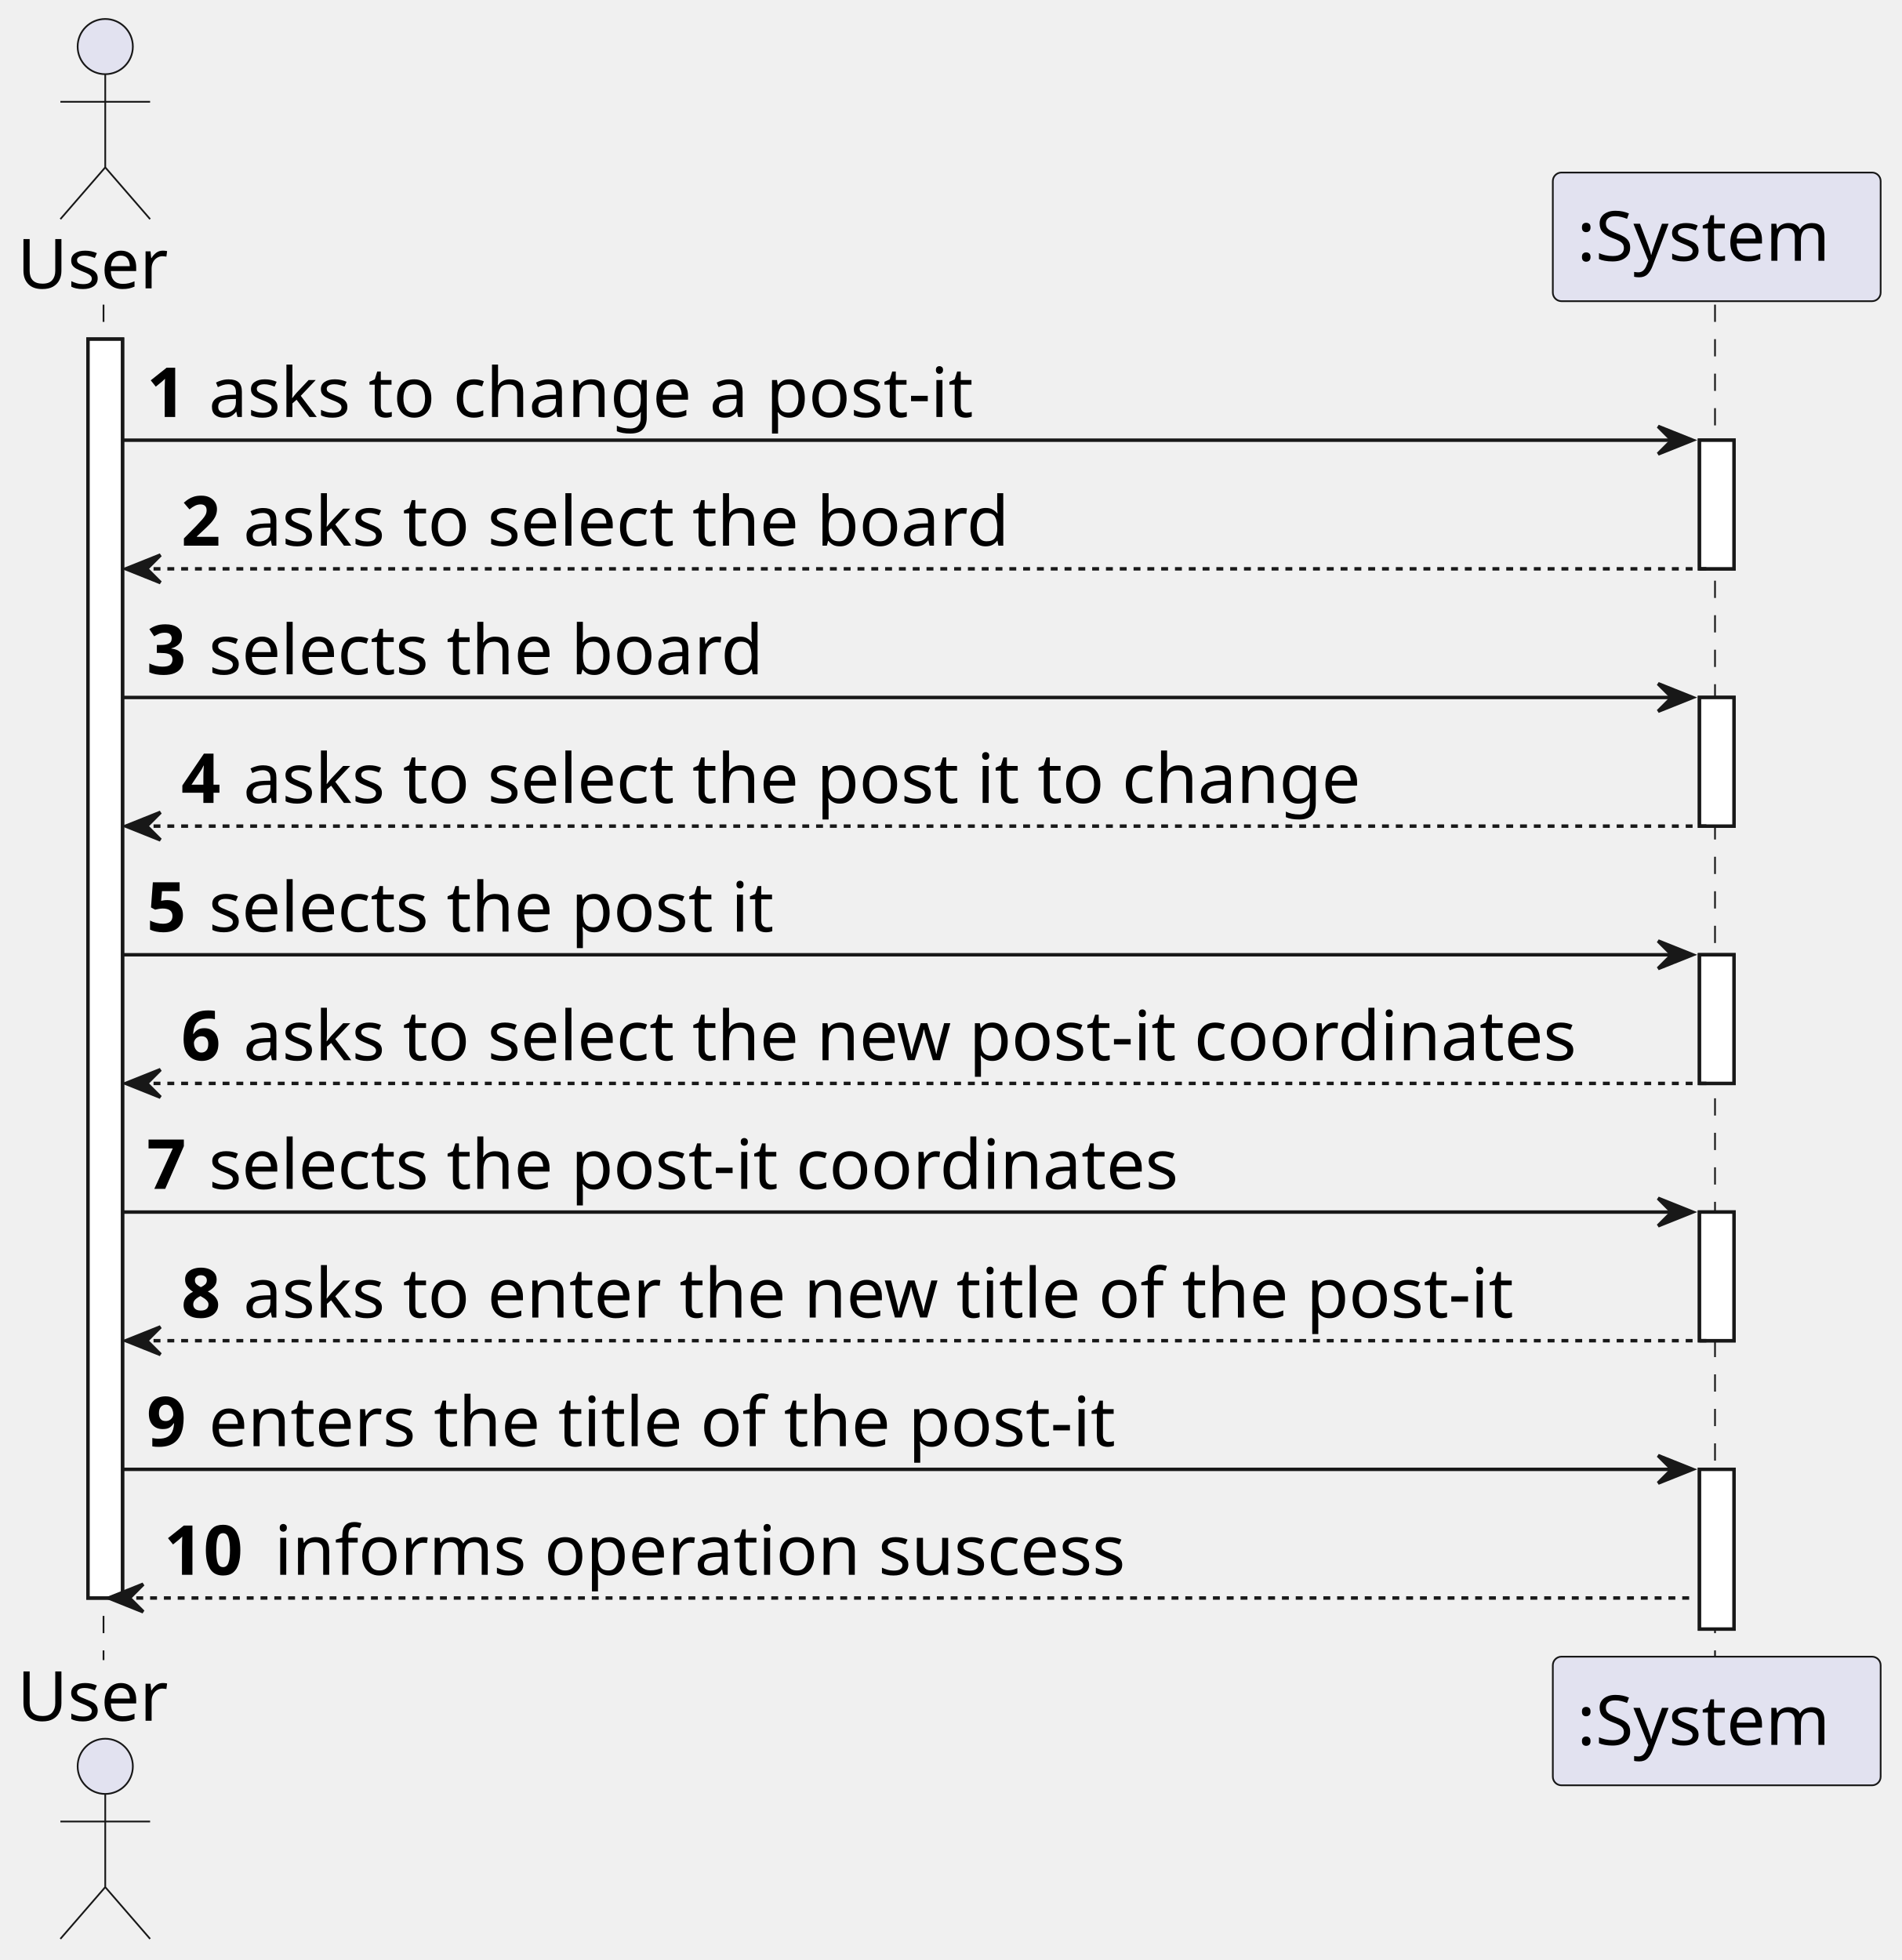
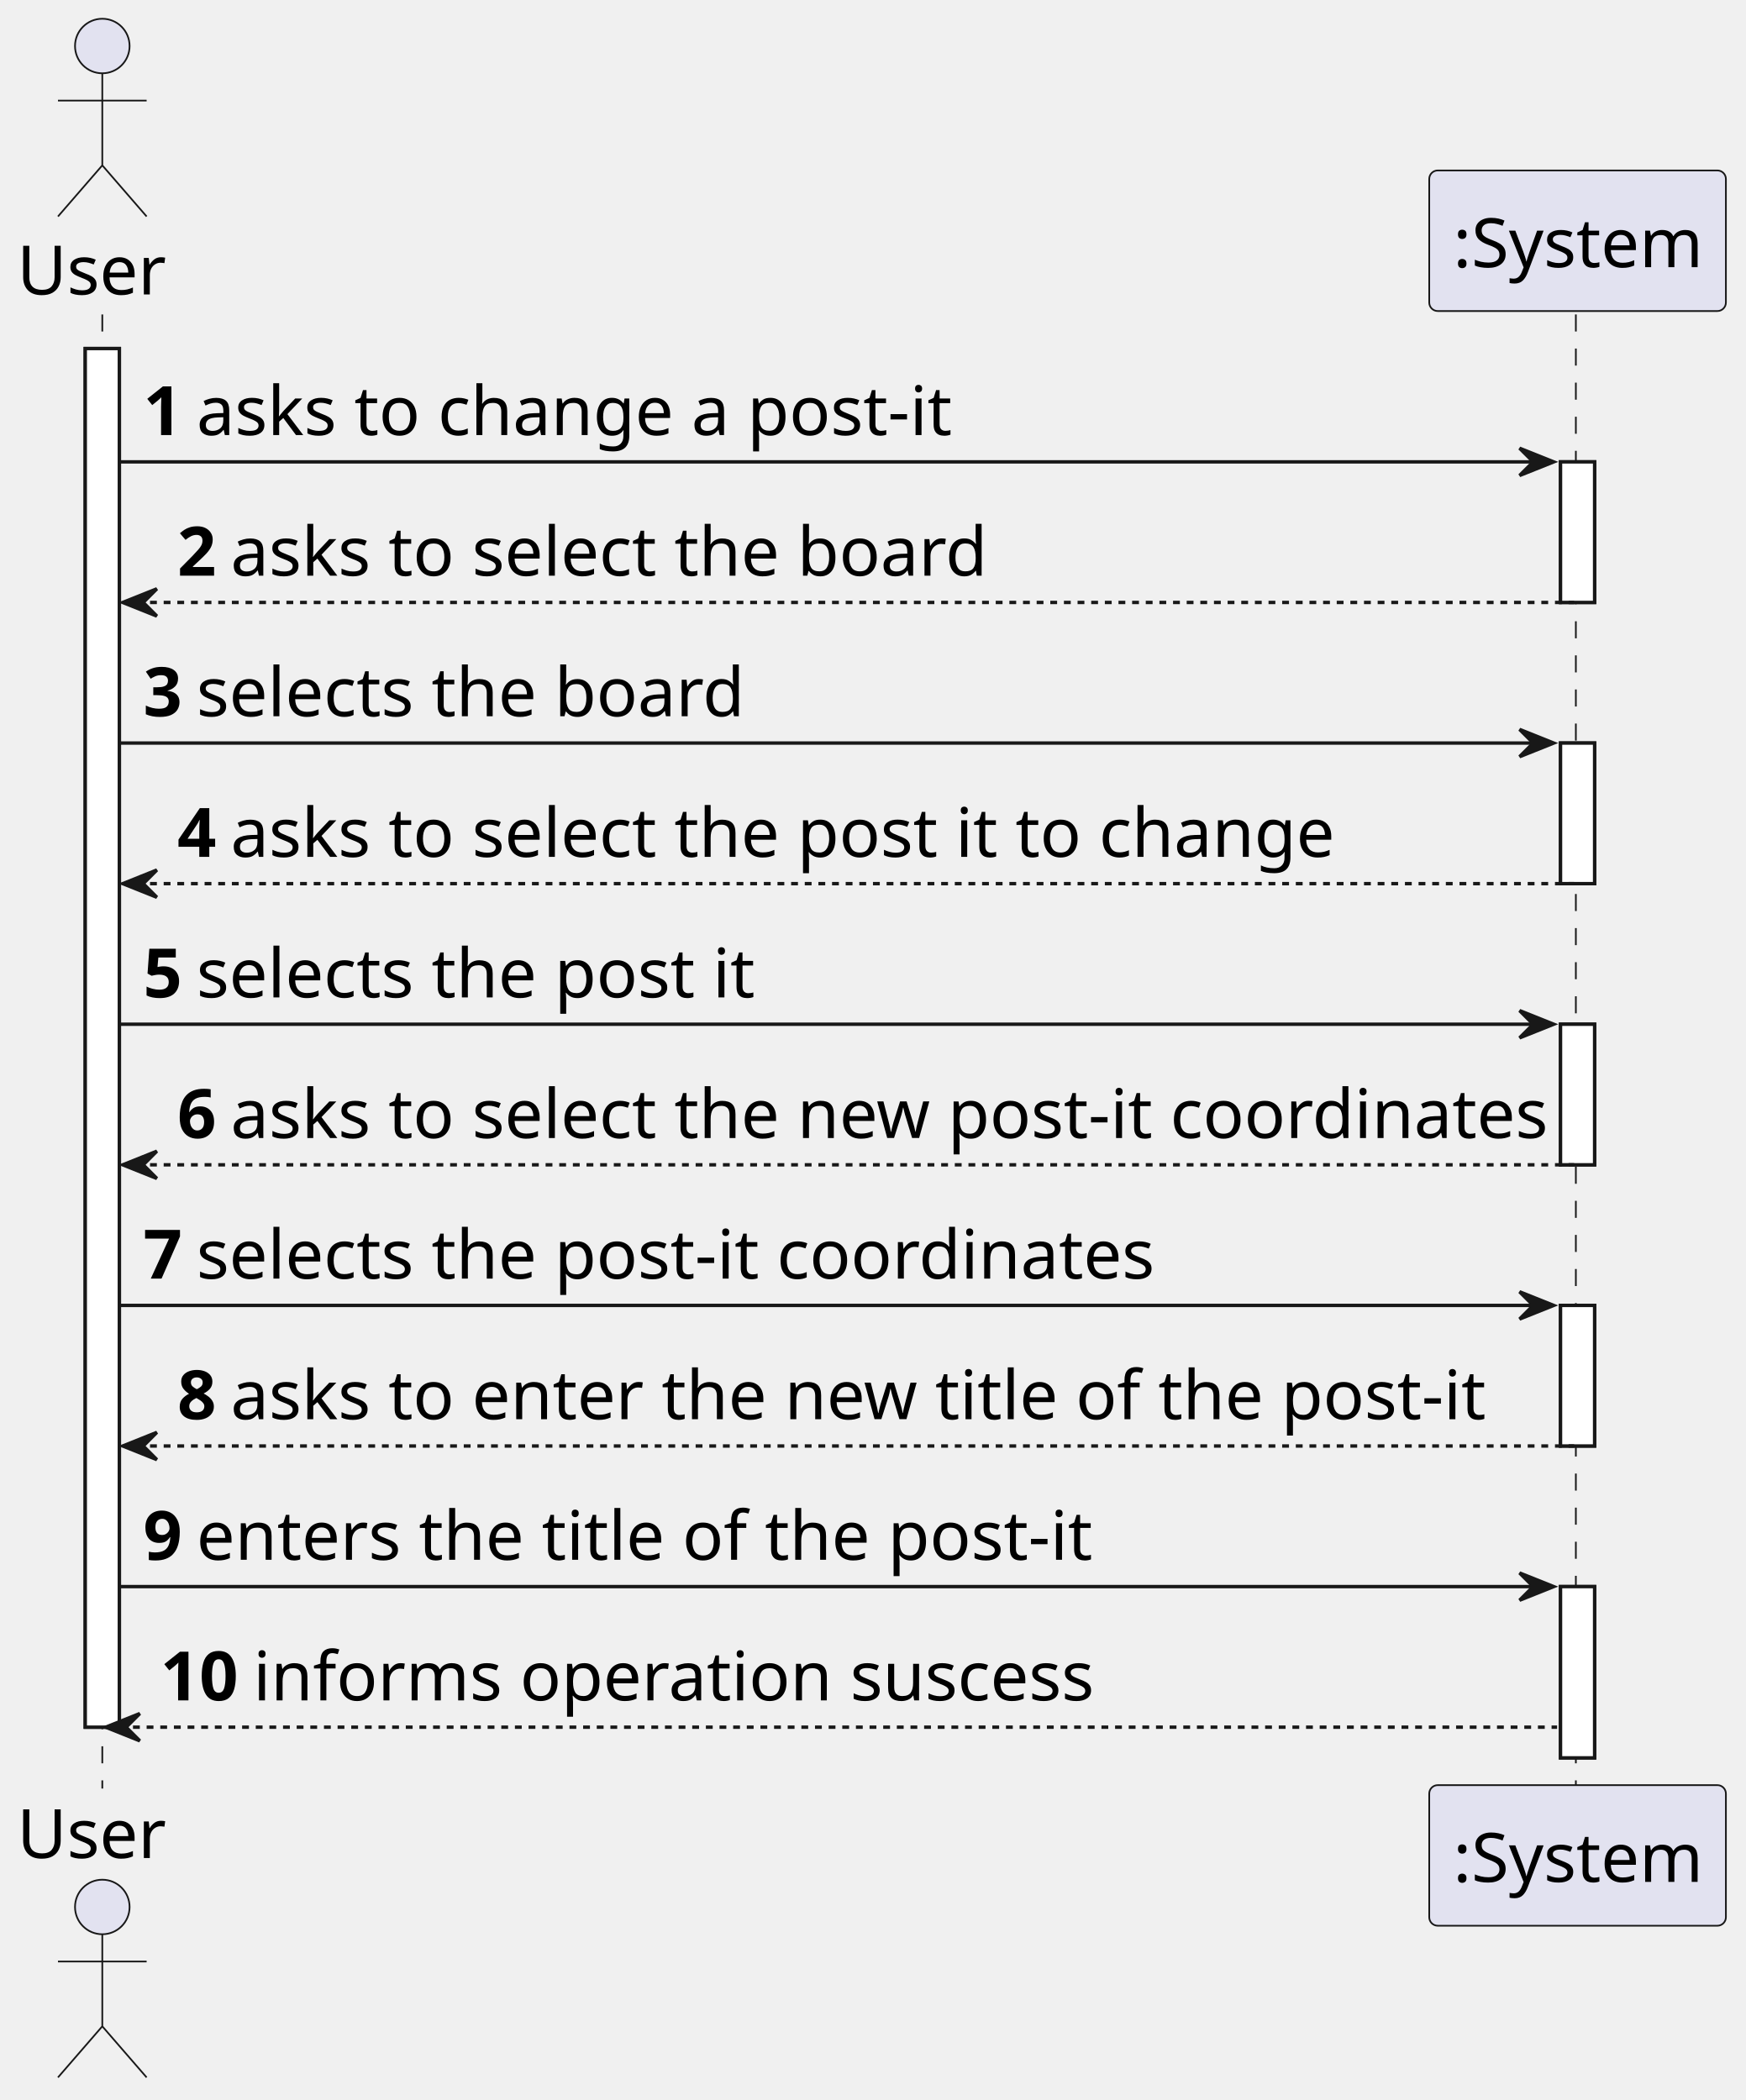
- <svg xmlns="http://www.w3.org/2000/svg" contentStyleType="text/css" height="568px" preserveAspectRatio="none" style="width:551px;height:568px;background:#FFFFFF;" version="1.1" viewBox="0 0 551 568" width="551px" zoomAndPan="magnify">
+ <svg xmlns="http://www.w3.org/2000/svg" contentStyleType="text/css" height="616px" preserveAspectRatio="none" style="width:512px;height:616px;background:#FFFFFF;" version="1.1" viewBox="0 0 512 616" width="512px" zoomAndPan="magnify">
  <defs />
  <g>
-     <rect fill="#FFFFFF" height="364.812" style="stroke:#181818;stroke-width:1.0;" width="10" x="25.5" y="98.281" />
-     <rect fill="#FFFFFF" height="37.281" style="stroke:#181818;stroke-width:1.0;" width="10" x="492.5" y="127.562" />
-     <rect fill="#FFFFFF" height="37.281" style="stroke:#181818;stroke-width:1.0;" width="10" x="492.5" y="202.125" />
-     <rect fill="#FFFFFF" height="37.281" style="stroke:#181818;stroke-width:1.0;" width="10" x="492.5" y="276.688" />
-     <rect fill="#FFFFFF" height="37.281" style="stroke:#181818;stroke-width:1.0;" width="10" x="492.5" y="351.25" />
-     <rect fill="#FFFFFF" height="46.281" style="stroke:#181818;stroke-width:1.0;" width="10" x="492.5" y="425.812" />
-     <line style="stroke:#181818;stroke-width:0.5;stroke-dasharray:5.0,5.0;" x1="30" x2="30" y1="88.281" y2="481.094" />
-     <line style="stroke:#181818;stroke-width:0.5;stroke-dasharray:5.0,5.0;" x1="497" x2="497" y1="88.281" y2="481.094" />
-     <text fill="#000000" font-family="sans-serif" font-size="20" lengthAdjust="spacing" textLength="45" x="5" y="83.564">User</text>
-     <ellipse cx="30.5" cy="13.5" fill="#E2E2F0" rx="8" ry="8" style="stroke:#181818;stroke-width:0.5;" />
-     <path d="M30.5,21.5 L30.5,48.5 M17.5,29.5 L43.5,29.5 M30.5,48.5 L17.5,63.5 M30.5,48.5 L43.5,63.5 " fill="none" style="stroke:#181818;stroke-width:0.5;" />
-     <text fill="#000000" font-family="sans-serif" font-size="20" lengthAdjust="spacing" textLength="45" x="5" y="498.658">User</text>
-     <ellipse cx="30.5" cy="511.875" fill="#E2E2F0" rx="8" ry="8" style="stroke:#181818;stroke-width:0.5;" />
-     <path d="M30.5,519.875 L30.5,546.875 M17.5,527.875 L43.5,527.875 M30.5,546.875 L17.5,561.875 M30.5,546.875 L43.5,561.875 " fill="none" style="stroke:#181818;stroke-width:0.5;" />
-     <rect fill="#E2E2F0" height="37.281" rx="2.5" ry="2.5" style="stroke:#181818;stroke-width:0.5;" width="95" x="450" y="50" />
-     <text fill="#000000" font-family="sans-serif" font-size="20" lengthAdjust="spacing" textLength="81" x="457" y="75.564">:System</text>
-     <rect fill="#E2E2F0" height="37.281" rx="2.5" ry="2.5" style="stroke:#181818;stroke-width:0.5;" width="95" x="450" y="480.094" />
-     <text fill="#000000" font-family="sans-serif" font-size="20" lengthAdjust="spacing" textLength="81" x="457" y="505.658">:System</text>
-     <rect fill="#FFFFFF" height="364.812" style="stroke:#181818;stroke-width:1.0;" width="10" x="25.5" y="98.281" />
-     <rect fill="#FFFFFF" height="37.281" style="stroke:#181818;stroke-width:1.0;" width="10" x="492.5" y="127.562" />
-     <rect fill="#FFFFFF" height="37.281" style="stroke:#181818;stroke-width:1.0;" width="10" x="492.5" y="202.125" />
-     <rect fill="#FFFFFF" height="37.281" style="stroke:#181818;stroke-width:1.0;" width="10" x="492.5" y="276.688" />
-     <rect fill="#FFFFFF" height="37.281" style="stroke:#181818;stroke-width:1.0;" width="10" x="492.5" y="351.25" />
-     <rect fill="#FFFFFF" height="46.281" style="stroke:#181818;stroke-width:1.0;" width="10" x="492.5" y="425.812" />
-     <polygon fill="#181818" points="480.5,123.562,490.5,127.562,480.5,131.562,484.5,127.562" style="stroke:#181818;stroke-width:1.0;" />
-     <line style="stroke:#181818;stroke-width:1.0;" x1="35.5" x2="486.5" y1="127.562" y2="127.562" />
-     <text fill="#000000" font-family="sans-serif" font-size="20" font-weight="bold" lengthAdjust="spacing" textLength="14" x="42.5" y="120.846">1</text>
-     <text fill="#000000" font-family="sans-serif" font-size="20" lengthAdjust="spacing" textLength="238" x="60.5" y="120.846">asks to change a post-it</text>
-     <polygon fill="#181818" points="46.5,160.844,36.5,164.844,46.5,168.844,42.5,164.844" style="stroke:#181818;stroke-width:1.0;" />
-     <line style="stroke:#181818;stroke-width:1.0;stroke-dasharray:2.0,2.0;" x1="40.5" x2="496.5" y1="164.844" y2="164.844" />
-     <text fill="#000000" font-family="sans-serif" font-size="20" font-weight="bold" lengthAdjust="spacing" textLength="14" x="52.5" y="158.127">2</text>
-     <text fill="#000000" font-family="sans-serif" font-size="20" lengthAdjust="spacing" textLength="238" x="70.5" y="158.127">asks to select the board</text>
-     <polygon fill="#181818" points="480.5,198.125,490.5,202.125,480.5,206.125,484.5,202.125" style="stroke:#181818;stroke-width:1.0;" />
-     <line style="stroke:#181818;stroke-width:1.0;" x1="35.5" x2="486.5" y1="202.125" y2="202.125" />
-     <text fill="#000000" font-family="sans-serif" font-size="20" font-weight="bold" lengthAdjust="spacing" textLength="14" x="42.5" y="195.408">3</text>
-     <text fill="#000000" font-family="sans-serif" font-size="20" lengthAdjust="spacing" textLength="172" x="60.5" y="195.408">selects the board</text>
-     <polygon fill="#181818" points="46.5,235.406,36.5,239.406,46.5,243.406,42.5,239.406" style="stroke:#181818;stroke-width:1.0;" />
-     <line style="stroke:#181818;stroke-width:1.0;stroke-dasharray:2.0,2.0;" x1="40.5" x2="496.5" y1="239.406" y2="239.406" />
-     <text fill="#000000" font-family="sans-serif" font-size="20" font-weight="bold" lengthAdjust="spacing" textLength="14" x="52.5" y="232.69">4</text>
-     <text fill="#000000" font-family="sans-serif" font-size="20" lengthAdjust="spacing" textLength="349" x="70.5" y="232.69">asks to select the post it to change</text>
-     <polygon fill="#181818" points="480.5,272.688,490.5,276.688,480.5,280.688,484.5,276.688" style="stroke:#181818;stroke-width:1.0;" />
-     <line style="stroke:#181818;stroke-width:1.0;" x1="35.5" x2="486.5" y1="276.688" y2="276.688" />
-     <text fill="#000000" font-family="sans-serif" font-size="20" font-weight="bold" lengthAdjust="spacing" textLength="14" x="42.5" y="269.971">5</text>
-     <text fill="#000000" font-family="sans-serif" font-size="20" lengthAdjust="spacing" textLength="177" x="60.5" y="269.971">selects the post it</text>
-     <polygon fill="#181818" points="46.5,309.969,36.5,313.969,46.5,317.969,42.5,313.969" style="stroke:#181818;stroke-width:1.0;" />
-     <line style="stroke:#181818;stroke-width:1.0;stroke-dasharray:2.0,2.0;" x1="40.5" x2="496.5" y1="313.969" y2="313.969" />
-     <text fill="#000000" font-family="sans-serif" font-size="20" font-weight="bold" lengthAdjust="spacing" textLength="14" x="52.5" y="307.252">6</text>
-     <text fill="#000000" font-family="sans-serif" font-size="20" lengthAdjust="spacing" textLength="415" x="70.5" y="307.252">asks to select the new post-it coordinates</text>
-     <polygon fill="#181818" points="480.5,347.25,490.5,351.25,480.5,355.25,484.5,351.25" style="stroke:#181818;stroke-width:1.0;" />
-     <line style="stroke:#181818;stroke-width:1.0;" x1="35.5" x2="486.5" y1="351.25" y2="351.25" />
-     <text fill="#000000" font-family="sans-serif" font-size="20" font-weight="bold" lengthAdjust="spacing" textLength="14" x="42.5" y="344.533">7</text>
-     <text fill="#000000" font-family="sans-serif" font-size="20" lengthAdjust="spacing" textLength="301" x="60.5" y="344.533">selects the post-it coordinates</text>
-     <polygon fill="#181818" points="46.5,384.531,36.5,388.531,46.5,392.531,42.5,388.531" style="stroke:#181818;stroke-width:1.0;" />
-     <line style="stroke:#181818;stroke-width:1.0;stroke-dasharray:2.0,2.0;" x1="40.5" x2="496.5" y1="388.531" y2="388.531" />
-     <text fill="#000000" font-family="sans-serif" font-size="20" font-weight="bold" lengthAdjust="spacing" textLength="14" x="52.5" y="381.815">8</text>
-     <text fill="#000000" font-family="sans-serif" font-size="20" lengthAdjust="spacing" textLength="396" x="70.5" y="381.815">asks to enter the new title of the post-it</text>
-     <polygon fill="#181818" points="480.5,421.812,490.5,425.812,480.5,429.812,484.5,425.812" style="stroke:#181818;stroke-width:1.0;" />
-     <line style="stroke:#181818;stroke-width:1.0;" x1="35.5" x2="486.5" y1="425.812" y2="425.812" />
-     <text fill="#000000" font-family="sans-serif" font-size="20" font-weight="bold" lengthAdjust="spacing" textLength="14" x="42.5" y="419.096">9</text>
-     <text fill="#000000" font-family="sans-serif" font-size="20" lengthAdjust="spacing" textLength="282" x="60.5" y="419.096">enters the title of the post-it</text>
-     <polygon fill="#181818" points="41.5,459.094,31.5,463.094,41.5,467.094,37.5,463.094" style="stroke:#181818;stroke-width:1.0;" />
-     <line style="stroke:#181818;stroke-width:1.0;stroke-dasharray:2.0,2.0;" x1="35.5" x2="491.5" y1="463.094" y2="463.094" />
-     <text fill="#000000" font-family="sans-serif" font-size="20" font-weight="bold" lengthAdjust="spacing" textLength="28" x="47.5" y="456.377">10</text>
-     <text fill="#000000" font-family="sans-serif" font-size="20" lengthAdjust="spacing" textLength="260" x="79.5" y="456.377">informs operation suscess</text>
+     <rect fill="#FFFFFF" height="404.4" style="stroke:#181818;stroke-width:1.0;" width="10" x="25" y="102.24" />
+     <rect fill="#FFFFFF" height="41.24" style="stroke:#181818;stroke-width:1.0;" width="10" x="457.625" y="135.48" />
+     <rect fill="#FFFFFF" height="41.24" style="stroke:#181818;stroke-width:1.0;" width="10" x="457.625" y="217.96" />
+     <rect fill="#FFFFFF" height="41.24" style="stroke:#181818;stroke-width:1.0;" width="10" x="457.625" y="300.44" />
+     <rect fill="#FFFFFF" height="41.24" style="stroke:#181818;stroke-width:1.0;" width="10" x="457.625" y="382.92" />
+     <rect fill="#FFFFFF" height="50.24" style="stroke:#181818;stroke-width:1.0;" width="10" x="457.625" y="465.4" />
+     <line style="stroke:#181818;stroke-width:0.5;stroke-dasharray:5.0,5.0;" x1="30" x2="30" y1="92.24" y2="524.64" />
+     <line style="stroke:#181818;stroke-width:0.5;stroke-dasharray:5.0,5.0;" x1="462.125" x2="462.125" y1="92.24" y2="524.64" />
+     <text fill="#000000" font-family="sans-serif" font-size="20" lengthAdjust="spacing" textLength="44" x="5" y="86.38">User</text>
+     <ellipse cx="30" cy="13.5" fill="#E2E2F0" rx="8" ry="8" style="stroke:#181818;stroke-width:0.5;" />
+     <path d="M30,21.5 L30,48.5 M17,29.5 L43,29.5 M30,48.5 L17,63.5 M30,48.5 L43,63.5 " fill="none" style="stroke:#181818;stroke-width:0.5;" />
+     <text fill="#000000" font-family="sans-serif" font-size="20" lengthAdjust="spacing" textLength="44" x="5" y="545.02">User</text>
+     <ellipse cx="30" cy="559.38" fill="#E2E2F0" rx="8" ry="8" style="stroke:#181818;stroke-width:0.5;" />
+     <path d="M30,567.38 L30,594.38 M17,575.38 L43,575.38 M30,594.38 L17,609.38 M30,594.38 L43,609.38 " fill="none" style="stroke:#181818;stroke-width:0.5;" />
+     <rect fill="#E2E2F0" height="41.24" rx="2.5" ry="2.5" style="stroke:#181818;stroke-width:0.5;" width="87" x="419.125" y="50" />
+     <text fill="#000000" font-family="sans-serif" font-size="20" lengthAdjust="spacing" textLength="73" x="426.125" y="78.38">:System</text>
+     <rect fill="#E2E2F0" height="41.24" rx="2.5" ry="2.5" style="stroke:#181818;stroke-width:0.5;" width="87" x="419.125" y="523.64" />
+     <text fill="#000000" font-family="sans-serif" font-size="20" lengthAdjust="spacing" textLength="73" x="426.125" y="552.02">:System</text>
+     <rect fill="#FFFFFF" height="404.4" style="stroke:#181818;stroke-width:1.0;" width="10" x="25" y="102.24" />
+     <rect fill="#FFFFFF" height="41.24" style="stroke:#181818;stroke-width:1.0;" width="10" x="457.625" y="135.48" />
+     <rect fill="#FFFFFF" height="41.24" style="stroke:#181818;stroke-width:1.0;" width="10" x="457.625" y="217.96" />
+     <rect fill="#FFFFFF" height="41.24" style="stroke:#181818;stroke-width:1.0;" width="10" x="457.625" y="300.44" />
+     <rect fill="#FFFFFF" height="41.24" style="stroke:#181818;stroke-width:1.0;" width="10" x="457.625" y="382.92" />
+     <rect fill="#FFFFFF" height="50.24" style="stroke:#181818;stroke-width:1.0;" width="10" x="457.625" y="465.4" />
+     <polygon fill="#181818" points="445.625,131.48,455.625,135.48,445.625,139.48,449.625,135.48" style="stroke:#181818;stroke-width:1.0;" />
+     <line style="stroke:#181818;stroke-width:1.0;" x1="35" x2="451.625" y1="135.48" y2="135.48" />
+     <text fill="#000000" font-family="sans-serif" font-size="20" font-weight="bold" lengthAdjust="spacing" textLength="11.625" x="42" y="127.62">1</text>
+     <text fill="#000000" font-family="sans-serif" font-size="20" lengthAdjust="spacing" textLength="219" x="57.625" y="127.62">asks to change a post-it</text>
+     <polygon fill="#181818" points="46,172.72,36,176.72,46,180.72,42,176.72" style="stroke:#181818;stroke-width:1.0;" />
+     <line style="stroke:#181818;stroke-width:1.0;stroke-dasharray:2.0,2.0;" x1="40" x2="461.625" y1="176.72" y2="176.72" />
+     <text fill="#000000" font-family="sans-serif" font-size="20" font-weight="bold" lengthAdjust="spacing" textLength="11.625" x="52" y="168.86">2</text>
+     <text fill="#000000" font-family="sans-serif" font-size="20" lengthAdjust="spacing" textLength="220" x="67.625" y="168.86">asks to select the board</text>
+     <polygon fill="#181818" points="445.625,213.96,455.625,217.96,445.625,221.96,449.625,217.96" style="stroke:#181818;stroke-width:1.0;" />
+     <line style="stroke:#181818;stroke-width:1.0;" x1="35" x2="451.625" y1="217.96" y2="217.96" />
+     <text fill="#000000" font-family="sans-serif" font-size="20" font-weight="bold" lengthAdjust="spacing" textLength="11.625" x="42" y="210.1">3</text>
+     <text fill="#000000" font-family="sans-serif" font-size="20" lengthAdjust="spacing" textLength="159" x="57.625" y="210.1">selects the board</text>
+     <polygon fill="#181818" points="46,255.2,36,259.2,46,263.2,42,259.2" style="stroke:#181818;stroke-width:1.0;" />
+     <line style="stroke:#181818;stroke-width:1.0;stroke-dasharray:2.0,2.0;" x1="40" x2="461.625" y1="259.2" y2="259.2" />
+     <text fill="#000000" font-family="sans-serif" font-size="20" font-weight="bold" lengthAdjust="spacing" textLength="11.625" x="52" y="251.34">4</text>
+     <text fill="#000000" font-family="sans-serif" font-size="20" lengthAdjust="spacing" textLength="320" x="67.625" y="251.34">asks to select the post it to change</text>
+     <polygon fill="#181818" points="445.625,296.44,455.625,300.44,445.625,304.44,449.625,300.44" style="stroke:#181818;stroke-width:1.0;" />
+     <line style="stroke:#181818;stroke-width:1.0;" x1="35" x2="451.625" y1="300.44" y2="300.44" />
+     <text fill="#000000" font-family="sans-serif" font-size="20" font-weight="bold" lengthAdjust="spacing" textLength="11.625" x="42" y="292.58">5</text>
+     <text fill="#000000" font-family="sans-serif" font-size="20" lengthAdjust="spacing" textLength="162" x="57.625" y="292.58">selects the post it</text>
+     <polygon fill="#181818" points="46,337.68,36,341.68,46,345.68,42,341.68" style="stroke:#181818;stroke-width:1.0;" />
+     <line style="stroke:#181818;stroke-width:1.0;stroke-dasharray:2.0,2.0;" x1="40" x2="461.625" y1="341.68" y2="341.68" />
+     <text fill="#000000" font-family="sans-serif" font-size="20" font-weight="bold" lengthAdjust="spacing" textLength="11.625" x="52" y="333.82">6</text>
+     <text fill="#000000" font-family="sans-serif" font-size="20" lengthAdjust="spacing" textLength="383" x="67.625" y="333.82">asks to select the new post-it coordinates</text>
+     <polygon fill="#181818" points="445.625,378.92,455.625,382.92,445.625,386.92,449.625,382.92" style="stroke:#181818;stroke-width:1.0;" />
+     <line style="stroke:#181818;stroke-width:1.0;" x1="35" x2="451.625" y1="382.92" y2="382.92" />
+     <text fill="#000000" font-family="sans-serif" font-size="20" font-weight="bold" lengthAdjust="spacing" textLength="11.625" x="42" y="375.06">7</text>
+     <text fill="#000000" font-family="sans-serif" font-size="20" lengthAdjust="spacing" textLength="278" x="57.625" y="375.06">selects the post-it coordinates</text>
+     <polygon fill="#181818" points="46,420.16,36,424.16,46,428.16,42,424.16" style="stroke:#181818;stroke-width:1.0;" />
+     <line style="stroke:#181818;stroke-width:1.0;stroke-dasharray:2.0,2.0;" x1="40" x2="461.625" y1="424.16" y2="424.16" />
+     <text fill="#000000" font-family="sans-serif" font-size="20" font-weight="bold" lengthAdjust="spacing" textLength="11.625" x="52" y="416.3">8</text>
+     <text fill="#000000" font-family="sans-serif" font-size="20" lengthAdjust="spacing" textLength="362" x="67.625" y="416.3">asks to enter the new title of the post-it</text>
+     <polygon fill="#181818" points="445.625,461.4,455.625,465.4,445.625,469.4,449.625,465.4" style="stroke:#181818;stroke-width:1.0;" />
+     <line style="stroke:#181818;stroke-width:1.0;" x1="35" x2="451.625" y1="465.4" y2="465.4" />
+     <text fill="#000000" font-family="sans-serif" font-size="20" font-weight="bold" lengthAdjust="spacing" textLength="11.625" x="42" y="457.54">9</text>
+     <text fill="#000000" font-family="sans-serif" font-size="20" lengthAdjust="spacing" textLength="257" x="57.625" y="457.54">enters the title of the post-it</text>
+     <polygon fill="#181818" points="41,502.64,31,506.64,41,510.64,37,506.64" style="stroke:#181818;stroke-width:1.0;" />
+     <line style="stroke:#181818;stroke-width:1.0;stroke-dasharray:2.0,2.0;" x1="35" x2="456.625" y1="506.64" y2="506.64" />
+     <text fill="#000000" font-family="sans-serif" font-size="20" font-weight="bold" lengthAdjust="spacing" textLength="23.25" x="47" y="498.78">10</text>
+     <text fill="#000000" font-family="sans-serif" font-size="20" lengthAdjust="spacing" textLength="246" x="74.25" y="498.78">informs operation suscess</text>
  </g>
</svg>
